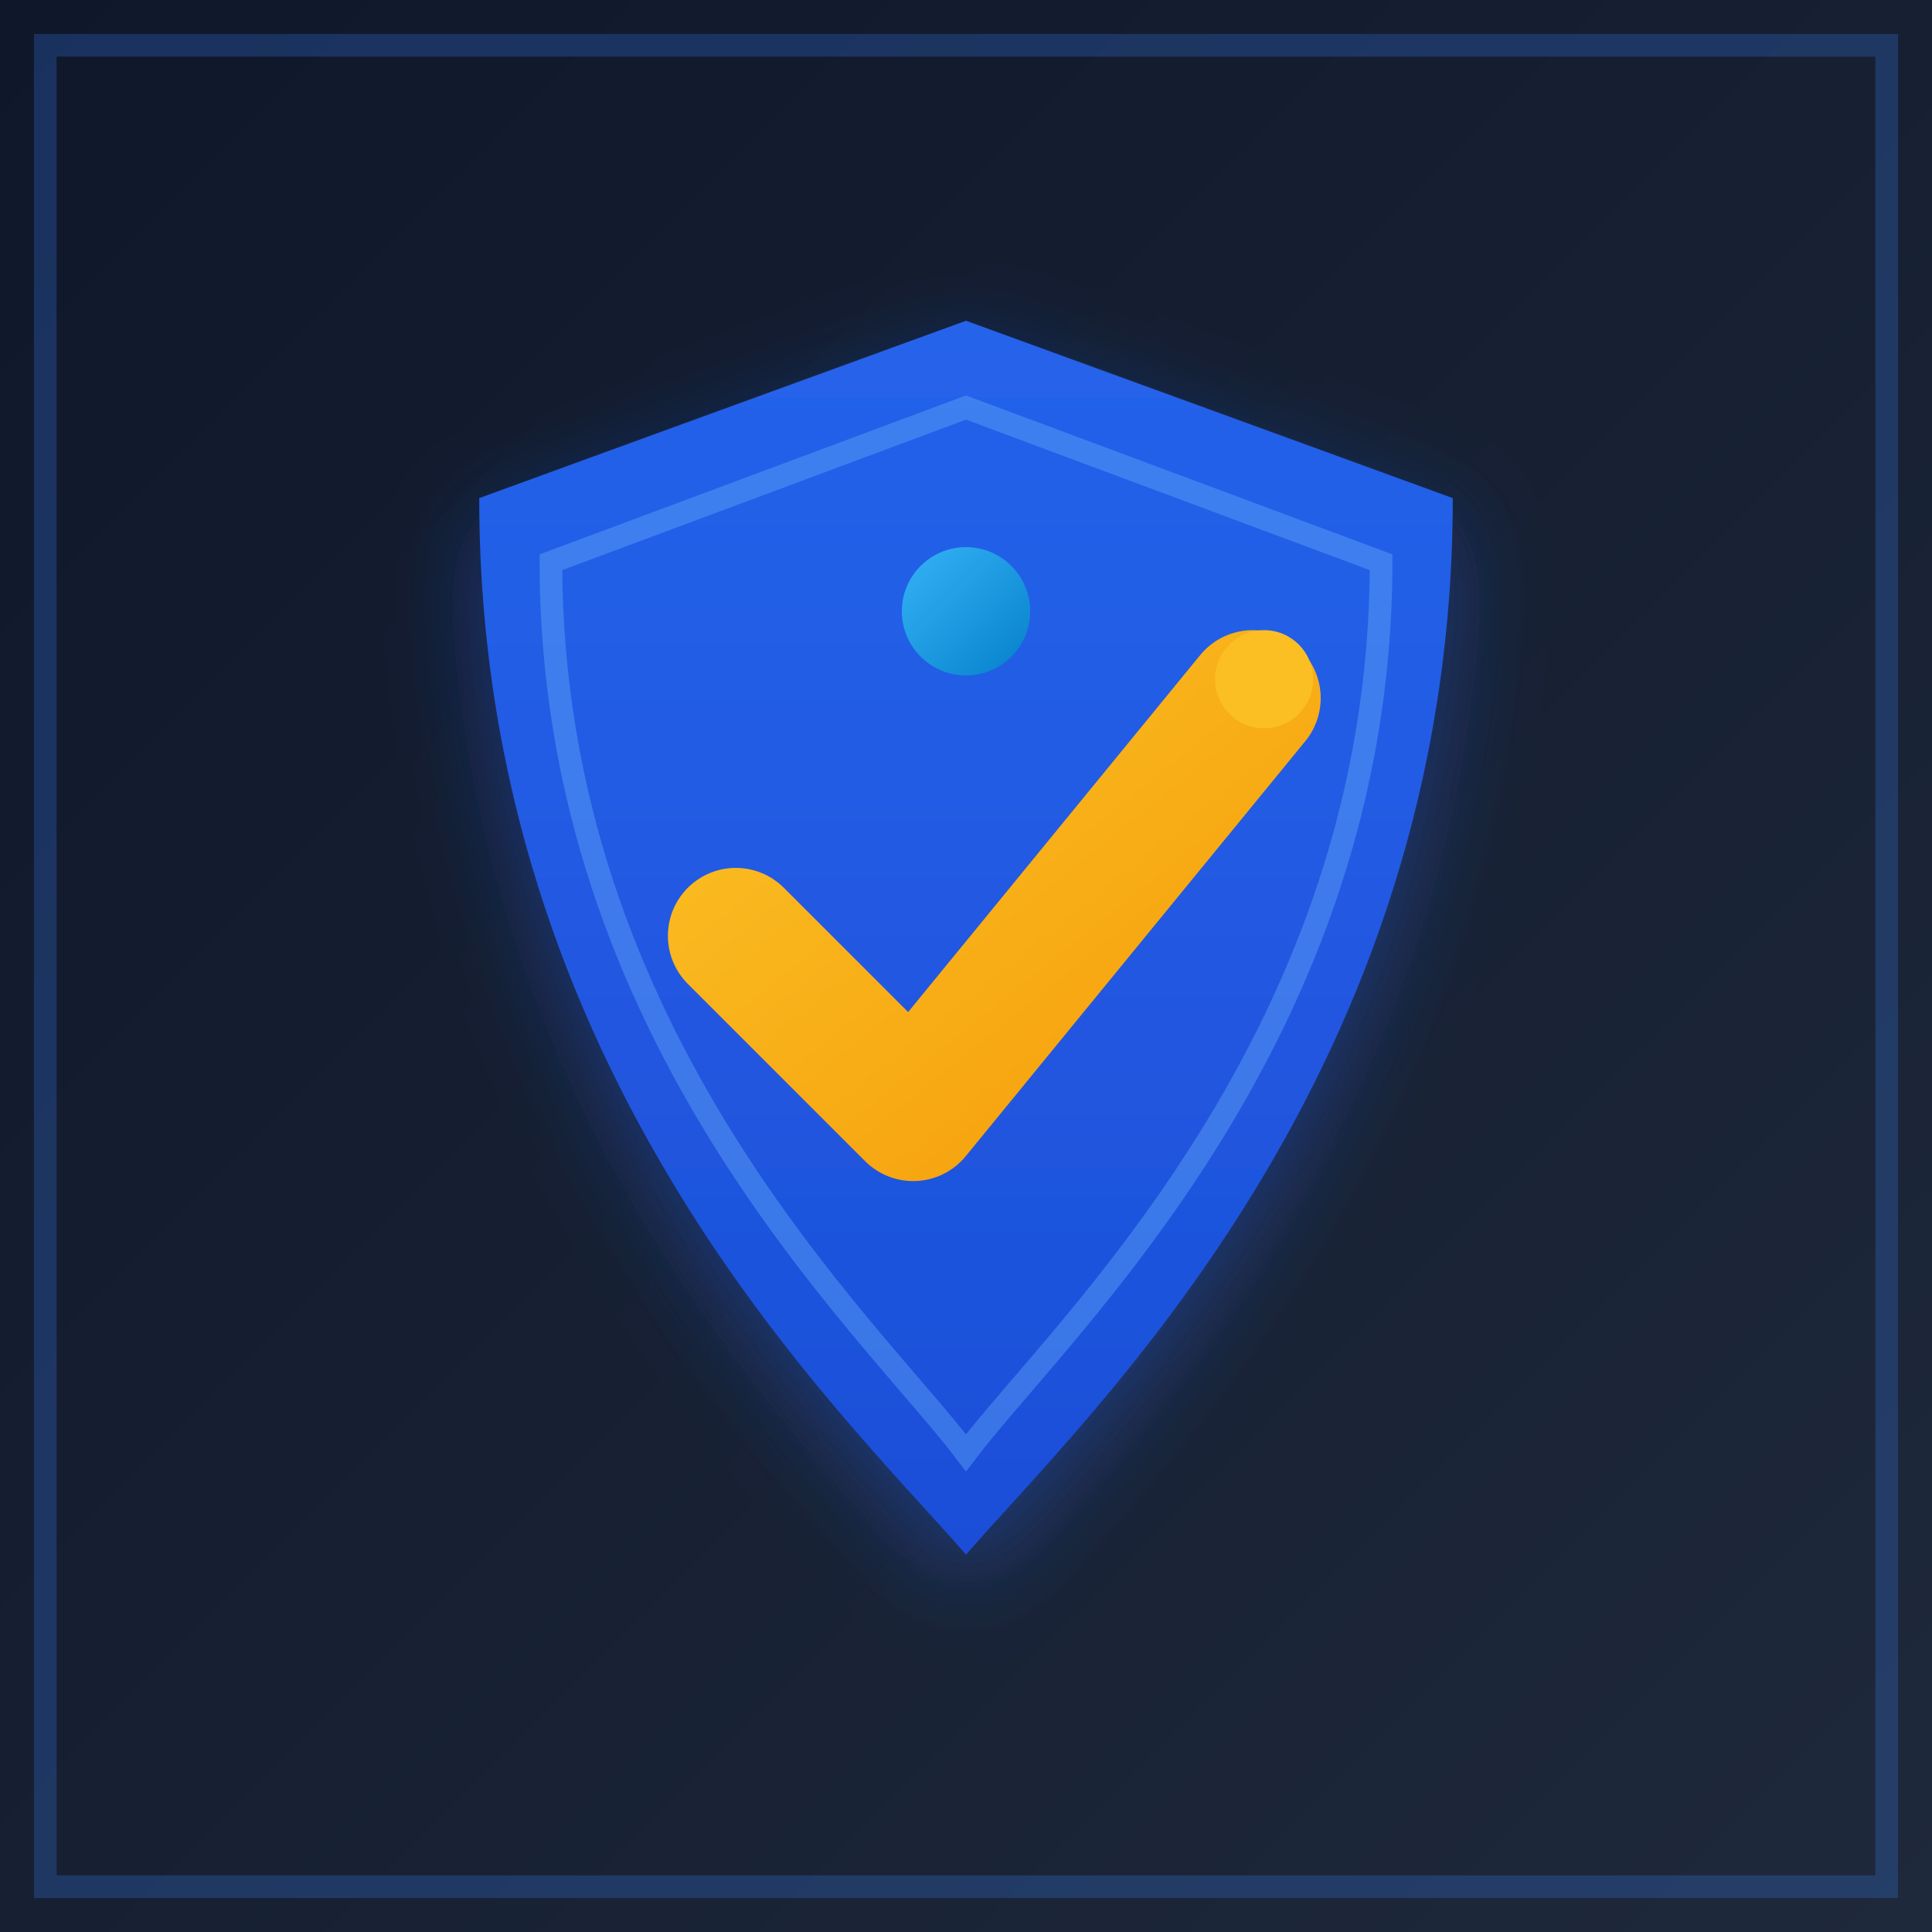
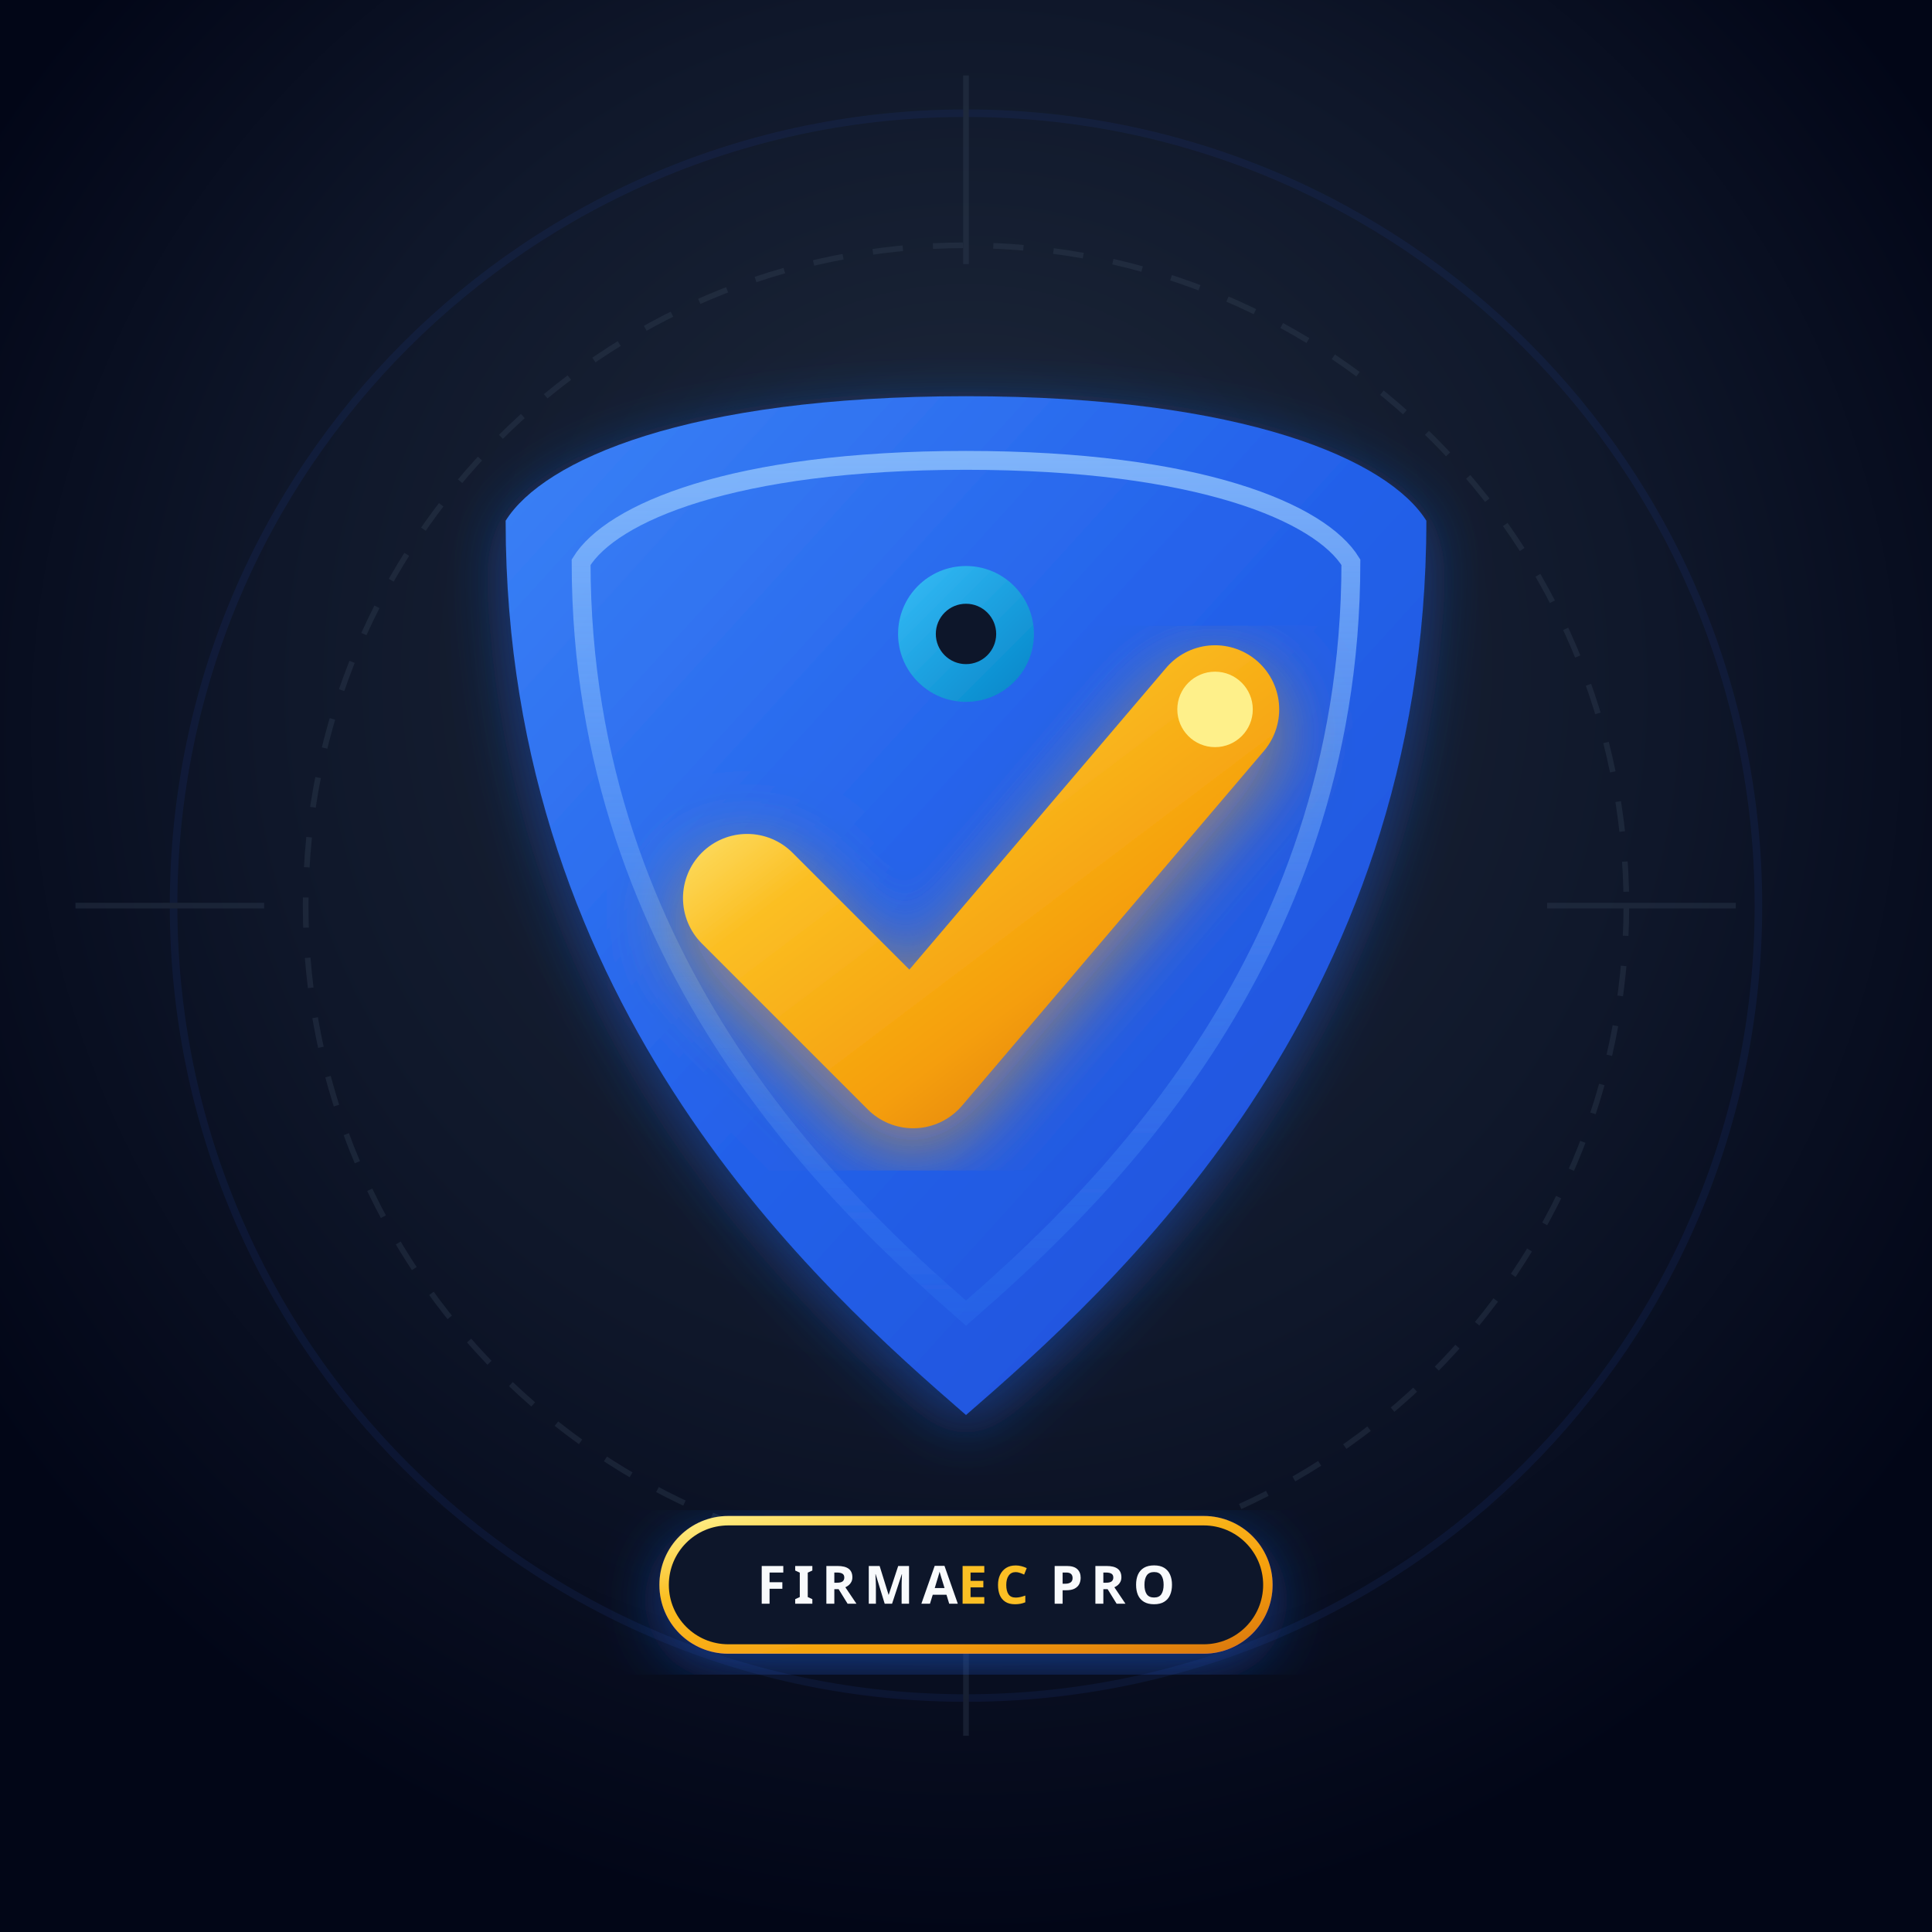
<svg xmlns="http://www.w3.org/2000/svg" viewBox="0 0 512 512" width="512" height="512">
  <defs>
-     <linearGradient id="bgGrad" x1="0%" y1="0%" x2="100%" y2="100%">
-       <stop offset="0%" stop-color="#0f172a" />
-       <stop offset="100%" stop-color="#1e293b" />
-     </linearGradient>
-     <linearGradient id="shieldGrad" x1="0%" y1="0%" x2="0%" y2="100%">
-       <stop offset="0%" stop-color="#2563eb" />
+     <radialGradient id="bgGrad" cx="50%" cy="40%" r="60%" fx="50%" fy="30%">
+       <stop offset="0%" stop-color="#1e293b" />
+       <stop offset="60%" stop-color="#0f172a" />
+       <stop offset="100%" stop-color="#020617" />
+     </radialGradient>
+     <linearGradient id="shieldGrad" x1="0%" y1="0%" x2="100%" y2="100%">
+       <stop offset="0%" stop-color="#3b82f6" />
+       <stop offset="45%" stop-color="#2563eb" />
      <stop offset="100%" stop-color="#1d4ed8" />
    </linearGradient>
+     <linearGradient id="shieldHighlight" x1="0%" y1="0%" x2="0%" y2="100%">
+       <stop offset="0%" stop-color="#93c5fd" stop-opacity="0.8" />
+       <stop offset="100%" stop-color="#3b82f6" stop-opacity="0.2" />
+     </linearGradient>
    <linearGradient id="goldGrad" x1="0%" y1="0%" x2="100%" y2="100%">
-       <stop offset="0%" stop-color="#fbbf24" />
-       <stop offset="100%" stop-color="#f59e0b" />
+       <stop offset="0%" stop-color="#fef08a" />
+       <stop offset="30%" stop-color="#fbbf24" />
+       <stop offset="70%" stop-color="#f59e0b" />
+       <stop offset="100%" stop-color="#d97706" />
    </linearGradient>
    <linearGradient id="cyanGrad" x1="0%" y1="0%" x2="100%" y2="100%">
      <stop offset="0%" stop-color="#38bdf8" />
      <stop offset="100%" stop-color="#0284c7" />
    </linearGradient>
-     <filter id="glow" x="-20%" y="-20%" width="140%" height="140%">
-       <feDropShadow dx="0" dy="8" stdDeviation="12" flood-color="#2563eb" flood-opacity="0.4" />
+     <filter id="shieldShadow" x="-20%" y="-20%" width="140%" height="140%">
+       <feDropShadow dx="0" dy="12" stdDeviation="16" flood-color="#020617" flood-opacity="0.8" />
+       <feDropShadow dx="0" dy="4" stdDeviation="8" flood-color="#2563eb" flood-opacity="0.5" />
+     </filter>
+     <filter id="goldGlow" x="-30%" y="-30%" width="160%" height="160%">
+       <feDropShadow dx="0" dy="6" stdDeviation="10" flood-color="#f59e0b" flood-opacity="0.6" />
    </filter>
  </defs>
  <rect width="512" height="512" fill="url(#bgGrad)" />
-   <rect x="12" y="12" width="488" height="488" fill="none" stroke="#3b82f6" stroke-opacity="0.25" stroke-width="6" />
-   <g>
-     <path d="M 256,85 L 385,132 C 385,285 288,375 256,412 C 224,375 127,285 127,132 Z" fill="url(#shieldGrad)" filter="url(#glow)" />
-     <path d="M 256,108 L 366,149 C 366,275 281,352 256,385 C 231,352 146,275 146,149 Z" fill="none" stroke="#60a5fa" stroke-opacity="0.45" stroke-width="6" />
-     <path d="M 195,248 L 242,295 L 332,185" fill="none" stroke="url(#goldGrad)" stroke-width="36" stroke-linecap="round" stroke-linejoin="round" />
-     <circle cx="335" cy="180" r="13" fill="#fbbf24" />
-     <circle cx="256" cy="162" r="17" fill="url(#cyanGrad)" opacity="0.9" />
+   <g stroke="#334155" stroke-width="1.5" opacity="0.35">
+     <circle cx="256" cy="240" r="210" fill="none" stroke="#1e3a8a" stroke-width="2" opacity="0.5" />
+     <circle cx="256" cy="240" r="175" fill="none" stroke-dasharray="8,8" />
+     <line x1="256" y1="20" x2="256" y2="70" />
+     <line x1="256" y1="410" x2="256" y2="460" />
+     <line x1="20" y1="240" x2="70" y2="240" />
+     <line x1="410" y1="240" x2="460" y2="240" />
+   </g>
+   <g filter="url(#shieldShadow)">
+     <path d="M 256,105               C 330,105 368,122 378,138               C 378,268 294,342 256,375               C 218,342 134,268 134,138               C 144,122 182,105 256,105 Z" fill="url(#shieldGrad)" />
+     <path d="M 256,122               C 318,122 350,136 358,149               C 358,256 288,320 256,348               C 224,320 154,256 154,149               C 162,136 194,122 256,122 Z" fill="none" stroke="url(#shieldHighlight)" stroke-width="5" />
+     <circle cx="256" cy="168" r="18" fill="url(#cyanGrad)" />
+     <circle cx="256" cy="168" r="8" fill="#0f172a" />
+     <path d="M 198,238 L 242,282 L 322,188" fill="none" stroke="url(#goldGrad)" stroke-width="34" stroke-linecap="round" stroke-linejoin="round" filter="url(#goldGlow)" />
+     <circle cx="322" cy="188" r="10" fill="#fef08a" />
+   </g>
+   <g transform="translate(0, 5)">
+     <rect x="176" y="398" width="160" height="34" rx="17" fill="#0f172a" stroke="url(#goldGrad)" stroke-width="2.5" filter="url(#shieldShadow)" />
+     <text x="256" y="420" font-family="'Plus Jakarta Sans', 'Space Grotesk', system-ui, sans-serif" font-size="14" font-weight="800" letter-spacing="2" fill="#f8fafc" text-anchor="middle">FIRMA<tspan fill="#fbbf24">EC</tspan> PRO</text>
  </g>
</svg>
